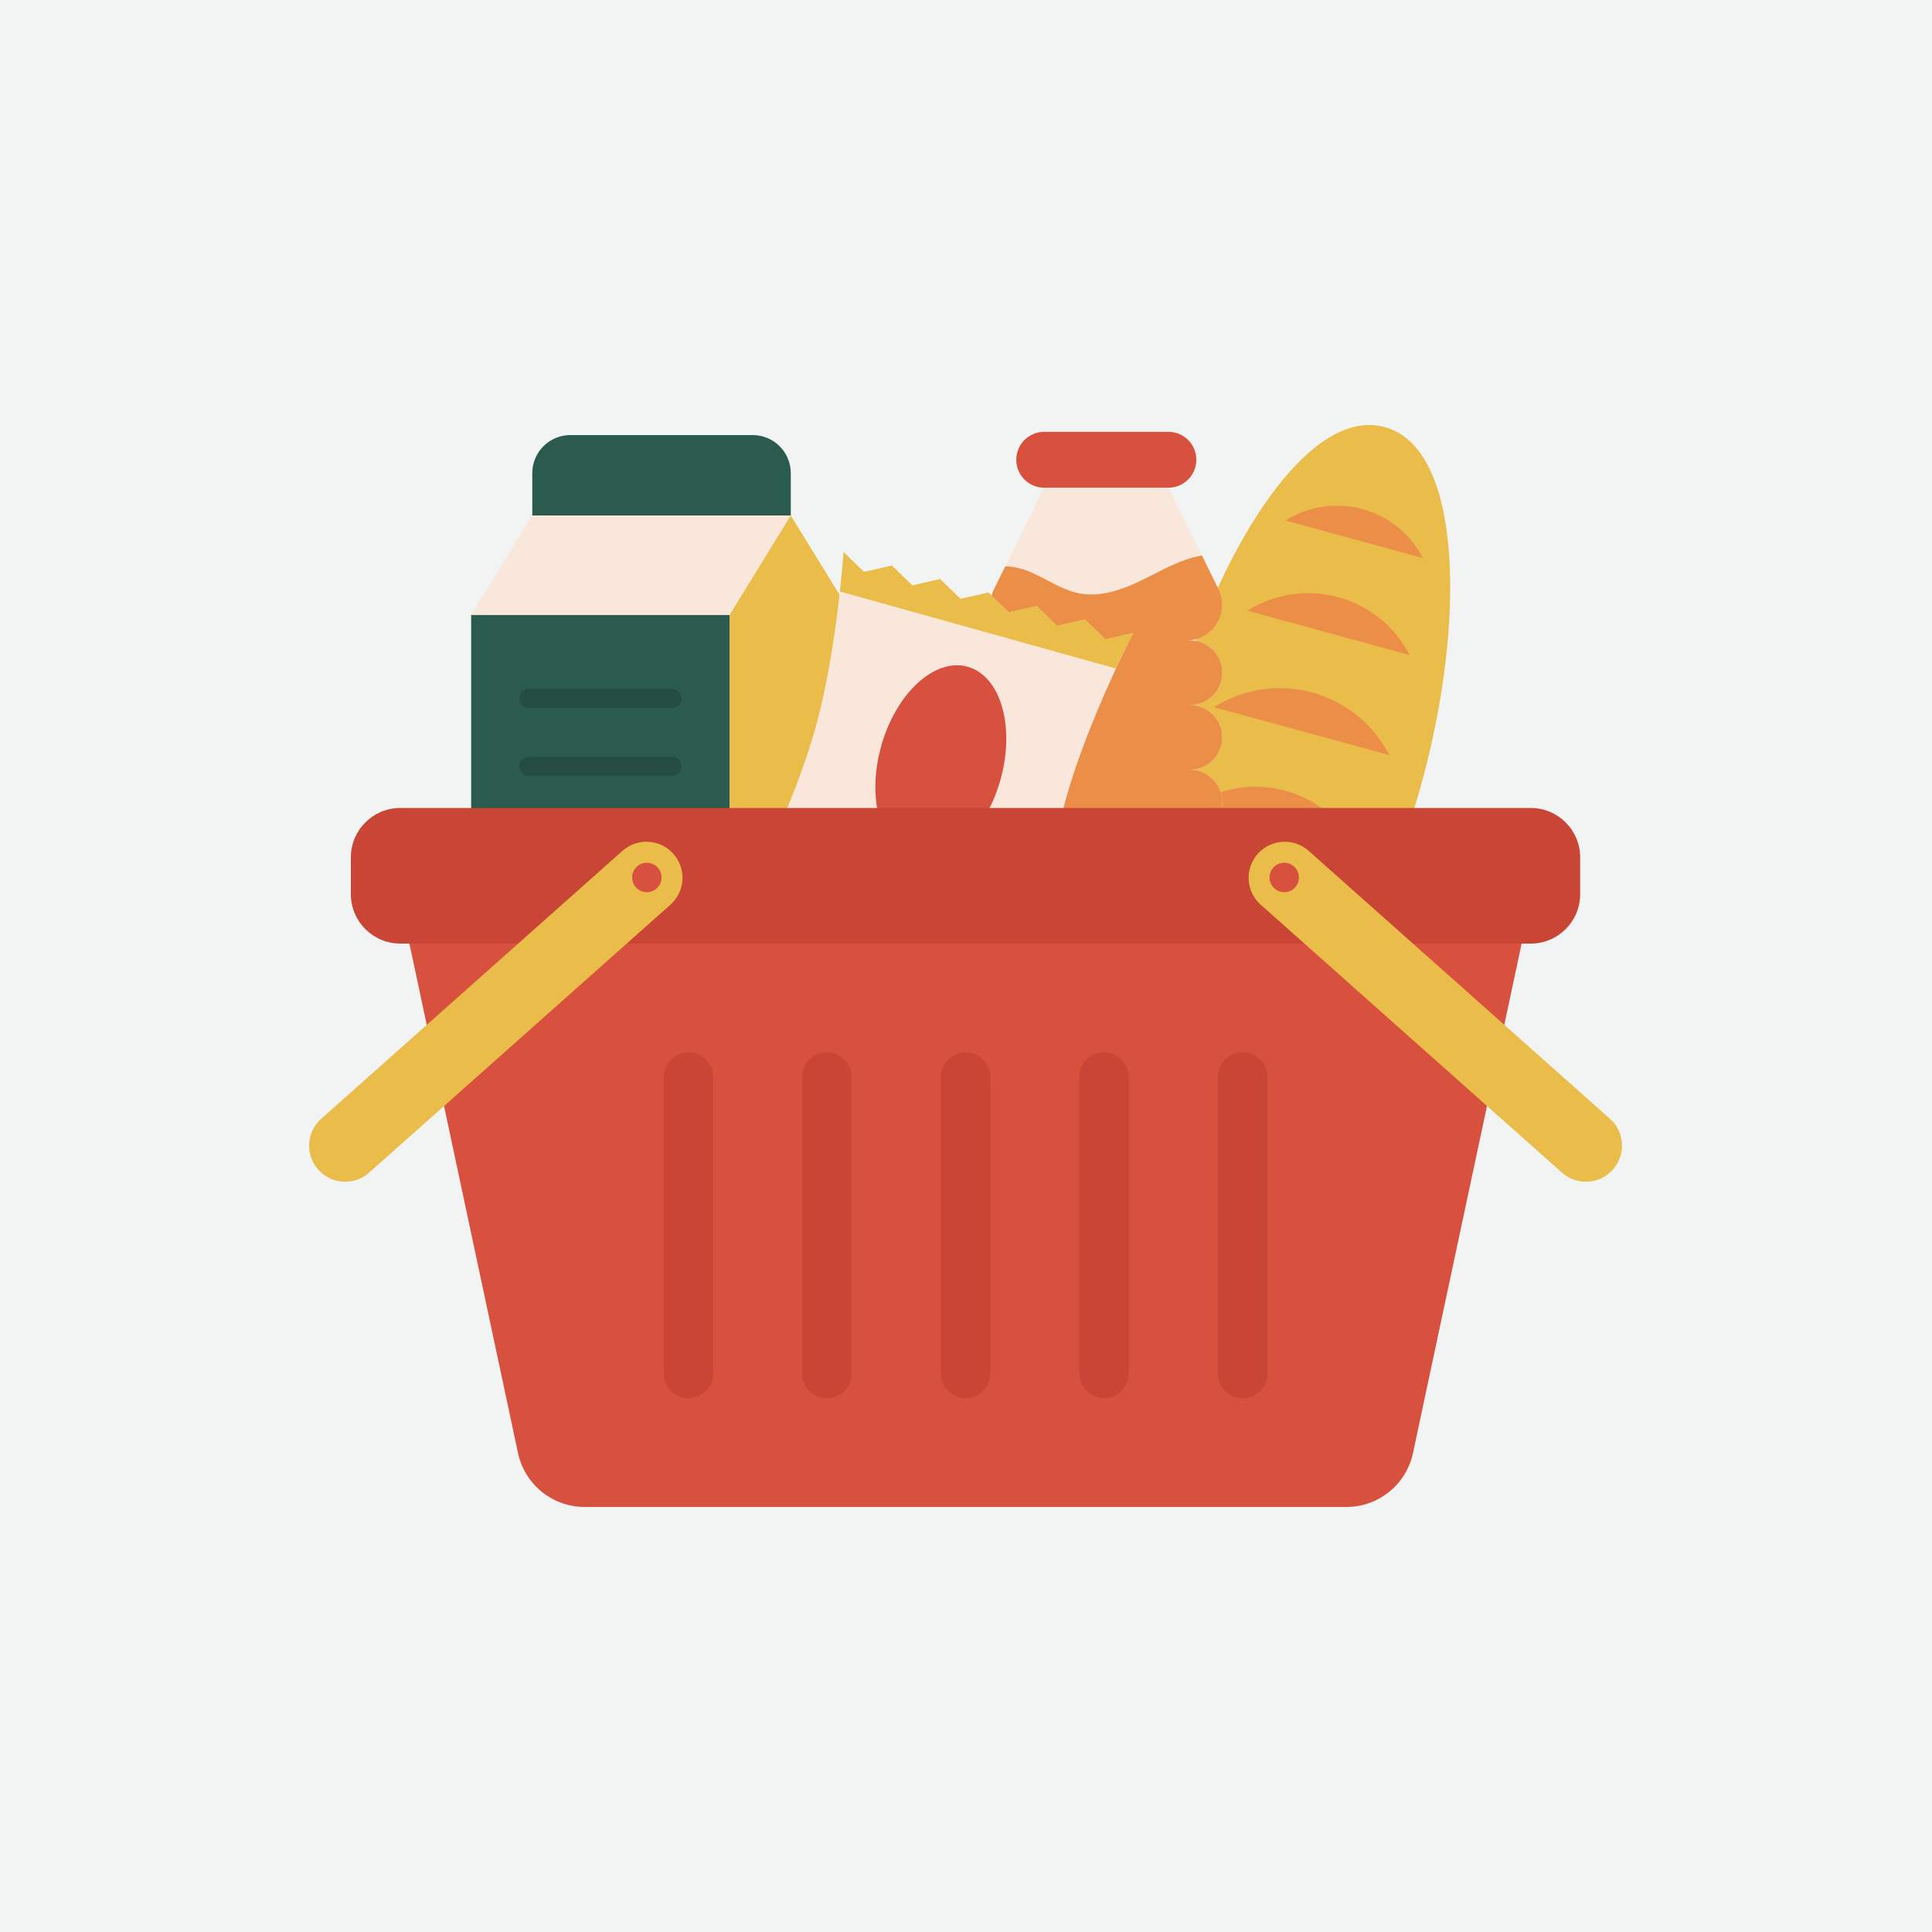
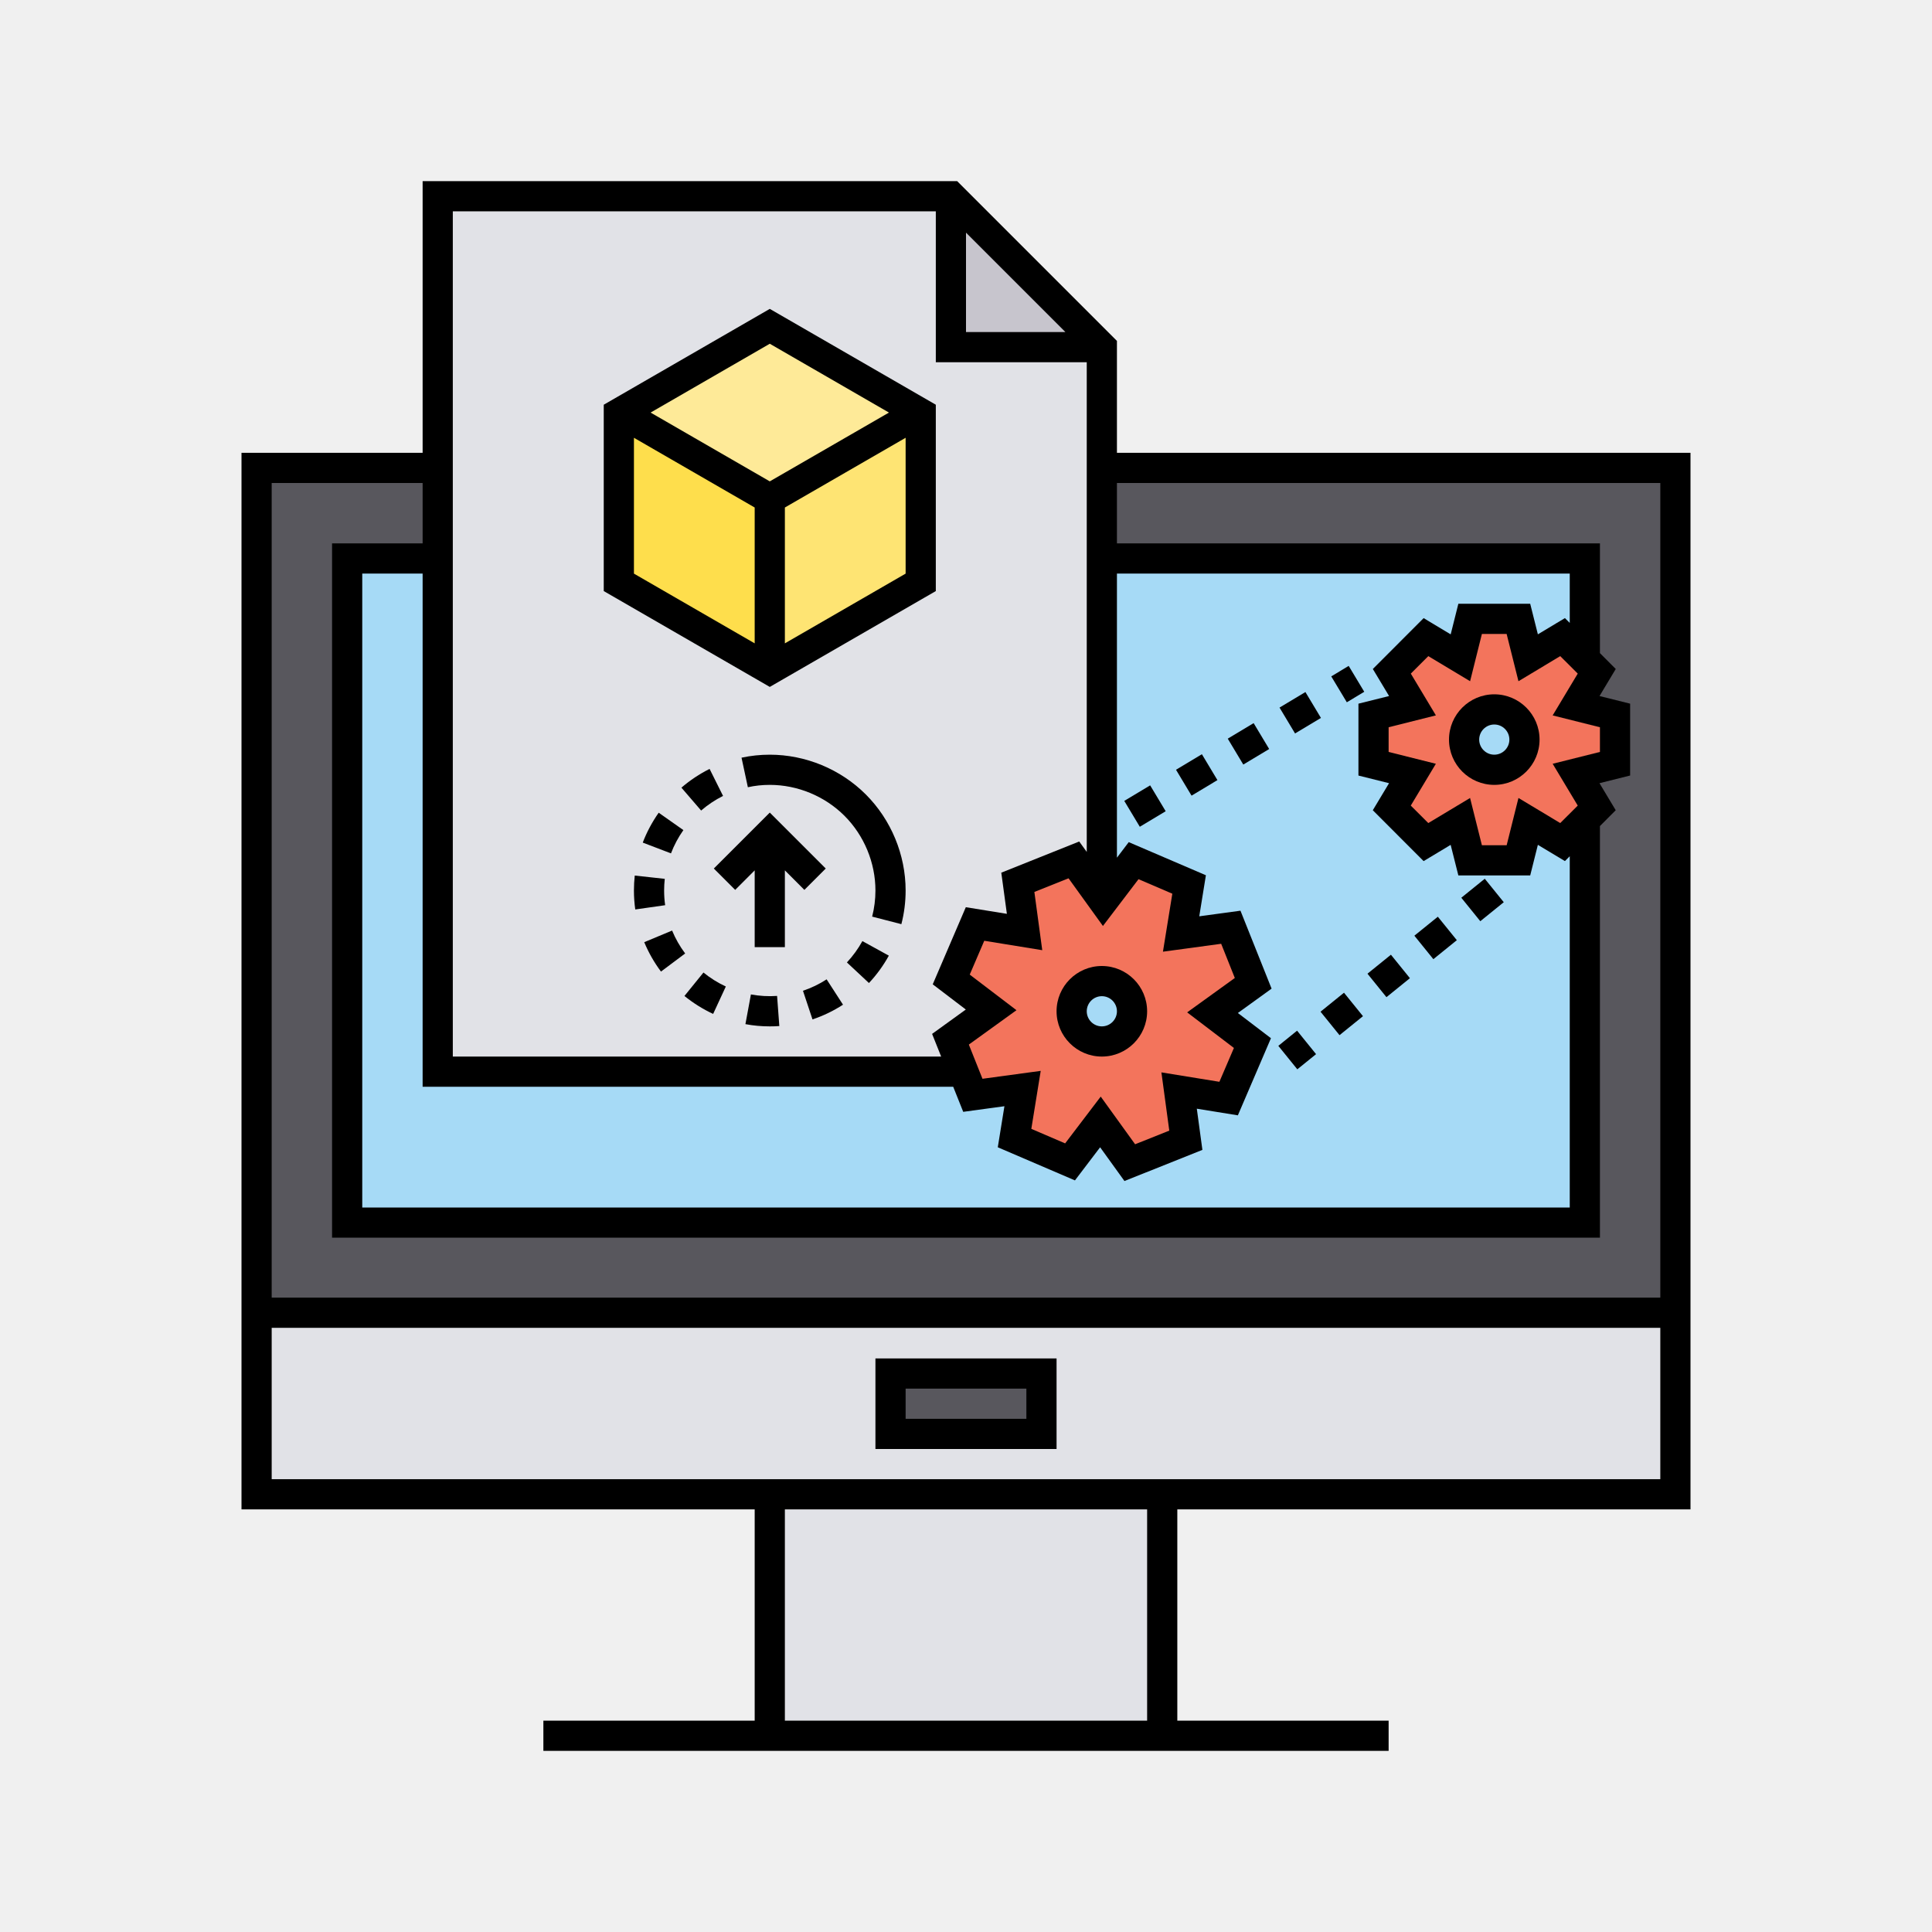
- <svg xmlns="http://www.w3.org/2000/svg" width="100" height="100" viewBox="0 0 100 100" fill="none">
-   <rect width="100" height="100" fill="#F1F4F3" />
-   <g clip-path="url(#clip0_2503_4792)">
-     <path d="M71.674 22.105C63.861 19.97 53.82 50.57 63.198 53.132C72.576 55.694 79.49 24.243 71.674 22.105Z" fill="#EABC49" />
-     <path d="M73.645 28.883C73.024 27.682 71.927 26.732 70.519 26.35C69.111 25.967 67.683 26.225 66.539 26.942L73.645 28.883Z" fill="#EB8F48" />
-     <path d="M68.336 48.308C67.715 47.107 66.619 46.157 65.21 45.775C63.802 45.389 62.374 45.65 61.23 46.367L68.336 48.308Z" fill="#EB8F48" />
-     <path d="M72.963 33.905C72.23 32.487 70.933 31.362 69.27 30.91C67.606 30.454 65.921 30.763 64.566 31.61L72.963 33.905Z" fill="#EB8F48" />
-     <path d="M70.225 43.926C69.492 42.508 68.195 41.387 66.531 40.931C64.868 40.475 63.182 40.785 61.828 41.632L70.225 43.926Z" fill="#EB8F48" />
-     <path d="M71.911 39.083C71.118 37.55 69.716 36.336 67.918 35.845C66.121 35.355 64.299 35.686 62.836 36.604L71.911 39.083Z" fill="#EB8F48" />
-     <path d="M60.475 25.244H54.048C53.248 25.244 52.602 24.597 52.602 23.797C52.602 22.997 53.248 22.351 54.048 22.351H60.475C61.275 22.351 61.922 22.997 61.922 23.797C61.922 24.594 61.275 25.244 60.475 25.244Z" fill="#D7513E" />
-     <path d="M63.265 34.819C63.265 33.895 62.516 33.146 61.592 33.146H61.429C62.787 33.146 63.673 31.719 63.074 30.502L60.474 25.241H57.258H54.046L51.446 30.502C50.844 31.719 51.73 33.146 53.09 33.146H52.928C52.004 33.146 51.255 33.895 51.255 34.819C51.255 35.743 52.004 36.492 52.928 36.492C52.004 36.492 51.255 37.241 51.255 38.165C51.255 39.089 52.004 39.838 52.928 39.838C52.004 39.838 51.255 40.587 51.255 41.511C51.255 42.435 52.004 43.184 52.928 43.184C52.004 43.184 51.255 43.933 51.255 44.857C51.255 45.781 52.004 46.53 52.928 46.53H61.592C62.516 46.53 63.265 45.781 63.265 44.857C63.265 43.933 62.516 43.184 61.592 43.184C62.516 43.184 63.265 42.435 63.265 41.511C63.265 40.587 62.516 39.838 61.592 39.838C62.516 39.838 63.265 39.089 63.265 38.165C63.265 37.241 62.516 36.492 61.592 36.492C62.516 36.492 63.265 35.743 63.265 34.819Z" fill="#FAE7DB" />
-     <path d="M63.265 34.819C63.265 33.895 62.516 33.146 61.592 33.146H61.429C62.787 33.146 63.673 31.719 63.074 30.502L62.21 28.752C62.048 28.781 61.888 28.813 61.732 28.857C60.732 29.138 59.833 29.689 58.893 30.129C57.953 30.569 56.908 30.906 55.885 30.715C54.964 30.543 54.18 29.966 53.317 29.6C52.918 29.431 52.469 29.323 52.032 29.313L51.446 30.502C50.844 31.719 51.73 33.146 53.09 33.146H52.928C52.004 33.146 51.255 33.895 51.255 34.819C51.255 35.743 52.004 36.492 52.928 36.492C52.004 36.492 51.255 37.241 51.255 38.165C51.255 39.089 52.004 39.838 52.928 39.838C52.004 39.838 51.255 40.587 51.255 41.511C51.255 42.435 52.004 43.184 52.928 43.184C52.004 43.184 51.255 43.933 51.255 44.857C51.255 45.781 52.004 46.53 52.928 46.53H61.592C62.516 46.53 63.265 45.781 63.265 44.857C63.265 43.933 62.516 43.184 61.592 43.184C62.516 43.184 63.265 42.435 63.265 41.511C63.265 40.587 62.516 39.838 61.592 39.838C62.516 39.838 63.265 39.089 63.265 38.165C63.265 37.241 62.516 36.492 61.592 36.492C62.516 36.492 63.265 35.743 63.265 34.819Z" fill="#EB8F48" />
-     <path d="M37.767 31.824H24.387V53.948H37.767V31.824Z" fill="#2B5B4F" />
-     <path d="M40.931 26.681H27.551V24.489C27.551 23.402 28.433 22.519 29.52 22.519H38.962C40.048 22.519 40.931 23.402 40.931 24.489V26.681V26.681Z" fill="#2B5B4F" />
-     <path d="M37.767 31.824H24.387L27.551 26.681H40.931L37.767 31.824Z" fill="#FAE7DB" />
-     <path d="M44.094 31.824V53.948H37.766V31.824L40.93 26.681L44.094 31.824Z" fill="#EABC49" />
-     <path d="M34.787 36.642H27.366C27.095 36.642 26.875 36.422 26.875 36.151C26.875 35.88 27.095 35.661 27.366 35.661H34.787C35.058 35.661 35.278 35.88 35.278 36.151C35.275 36.422 35.058 36.642 34.787 36.642Z" fill="#254C40" />
-     <path d="M34.787 40.154H27.366C27.095 40.154 26.875 39.934 26.875 39.663C26.875 39.392 27.095 39.172 27.366 39.172H34.787C35.058 39.172 35.278 39.392 35.278 39.663C35.275 39.934 35.058 40.154 34.787 40.154Z" fill="#254C40" />
-     <path d="M34.787 43.662H27.366C27.095 43.662 26.875 43.442 26.875 43.171C26.875 42.9 27.095 42.681 27.366 42.681H34.787C35.058 42.681 35.278 42.9 35.278 43.171C35.275 43.442 35.058 43.662 34.787 43.662Z" fill="#EABC49" />
-     <path d="M46.236 48.308L45.175 47.282L43.738 47.61L42.677 46.584L41.24 46.912L40.179 45.886L38.738 46.218C38.738 46.218 41.093 41.677 42.208 37.681C43.324 33.685 43.658 28.58 43.658 28.58L44.719 29.606L46.16 29.278L47.221 30.304L48.658 29.976L49.719 31.002L51.156 30.674L52.217 31.7L53.654 31.372L54.715 32.398L56.153 32.069L57.214 33.096L58.654 32.767C58.654 32.767 56.299 37.308 55.184 41.304C54.069 45.3 53.734 50.405 53.734 50.405L52.673 49.379L51.233 49.707L50.172 48.681L48.734 49.009L47.673 47.983L46.236 48.308Z" fill="#FAE7DB" />
-     <path d="M56.155 32.063L54.718 32.391L53.657 31.365L52.22 31.693L51.159 30.667L49.721 30.996L48.66 29.97L47.223 30.298L46.162 29.272L44.722 29.6L43.661 28.574C43.661 28.574 43.606 29.386 43.473 30.616L57.761 34.603C58.284 33.481 58.657 32.758 58.657 32.758L57.216 33.086L56.155 32.063Z" fill="#EABC49" />
-     <path d="M41.24 46.916L42.677 46.587L43.738 47.613L45.175 47.285L46.236 48.311L47.673 47.983L48.734 49.009L50.172 48.681L51.233 49.707L52.673 49.379L53.734 50.405C53.734 50.405 53.788 49.592 53.922 48.362L39.637 44.369C39.114 45.491 38.738 46.218 38.738 46.218L40.179 45.889L41.24 46.916Z" fill="#EABC49" />
-     <path d="M51.786 40.351C51.022 43.101 49.014 44.943 47.309 44.465C45.601 43.99 44.84 41.374 45.608 38.624C46.376 35.874 48.38 34.032 50.085 34.51C51.793 34.988 52.554 37.601 51.786 40.351Z" fill="#D7513E" />
-     <path d="M69.69 78H30.26C28.575 78 27.128 76.808 26.8 75.154L21.191 48.84H78.759L73.148 75.154C72.823 76.808 71.376 78 69.69 78Z" fill="#D7513E" />
-     <path d="M79.23 48.84H20.719C19.304 48.84 18.16 47.693 18.16 46.281V44.379C18.16 42.964 19.307 41.82 20.719 41.82H79.23C80.645 41.82 81.789 42.967 81.789 44.379V46.281C81.789 47.696 80.645 48.84 79.23 48.84Z" fill="#C94536" />
-     <path d="M49.976 72.369C49.269 72.369 48.695 71.796 48.695 71.088V55.748C48.695 55.041 49.269 54.468 49.976 54.468C50.684 54.468 51.257 55.041 51.257 55.748V71.088C51.257 71.799 50.684 72.369 49.976 72.369Z" fill="#C94536" />
-     <path d="M57.144 72.369C56.437 72.369 55.863 71.796 55.863 71.088V55.748C55.863 55.041 56.437 54.468 57.144 54.468C57.852 54.468 58.425 55.041 58.425 55.748V71.088C58.425 71.799 57.852 72.369 57.144 72.369Z" fill="#C94536" />
-     <path d="M64.32 72.369C63.613 72.369 63.039 71.796 63.039 71.088V55.748C63.039 55.041 63.613 54.468 64.32 54.468C65.028 54.468 65.601 55.041 65.601 55.748V71.088C65.598 71.799 65.024 72.369 64.32 72.369Z" fill="#C94536" />
-     <path d="M42.804 72.369C43.512 72.369 44.085 71.796 44.085 71.088V55.748C44.085 55.041 43.512 54.468 42.804 54.468C42.097 54.468 41.523 55.041 41.523 55.748V71.088C41.523 71.799 42.097 72.369 42.804 72.369Z" fill="#C94536" />
-     <path d="M35.636 72.369C36.344 72.369 36.917 71.796 36.917 71.088V55.748C36.917 55.041 36.344 54.468 35.636 54.468C34.929 54.468 34.355 55.041 34.355 55.748V71.088C34.355 71.799 34.929 72.369 35.636 72.369Z" fill="#C94536" />
-     <path d="M80.846 60.694L65.255 46.829C64.483 46.144 64.416 44.965 65.102 44.194C65.787 43.423 66.966 43.356 67.737 44.041L83.329 57.906C84.1 58.591 84.167 59.77 83.481 60.541C82.796 61.312 81.617 61.379 80.846 60.694Z" fill="#EABC49" />
-     <path d="M67.234 45.418C67.234 45.838 66.893 46.179 66.472 46.179C66.052 46.179 65.711 45.838 65.711 45.418C65.711 44.997 66.052 44.656 66.472 44.656C66.893 44.656 67.234 44.997 67.234 45.418Z" fill="#D7513E" />
-     <path d="M19.108 60.694L34.7 46.829C35.471 46.144 35.538 44.965 34.853 44.194C34.167 43.423 32.989 43.356 32.217 44.041L16.626 57.906C15.854 58.591 15.788 59.77 16.473 60.541C17.158 61.312 18.337 61.379 19.108 60.694Z" fill="#EABC49" />
-     <path d="M32.719 45.418C32.719 45.838 33.06 46.179 33.48 46.179C33.901 46.179 34.242 45.838 34.242 45.418C34.242 44.997 33.901 44.656 33.48 44.656C33.06 44.656 32.719 44.997 32.719 45.418Z" fill="#D7513E" />
-   </g>
-   <defs>
-     <clipPath id="clip0_2503_4792">
-       <rect width="67.95" height="56" fill="white" transform="translate(16 22)" />
-     </clipPath>
-   </defs>
+ <svg xmlns="http://www.w3.org/2000/svg" enable-background="new 0 0 64 64" viewBox="0 0 64 64" id="3d">
+   <polygon fill="#58575d" points="42.5 15.5 16.5 15.5 8.5 15.5 8.5 49.5 55.5 49.5 55.5 15.5" />
+   <polygon fill="#a6daf6" points="42.5 18.5 16.5 18.5 11.5 18.5 11.5 40.5 52.5 40.5 52.5 18.5" />
+   <polygon fill="#e1e2e7" points="31.5 6.5 14.5 6.5 14.5 35.5 31.915 35.5 36.5 29.769 36.5 11.5" />
+   <polygon fill="#e1e2e7" points="42.5 43.486 16.5 43.486 8.5 43.486 8.5 49.5 55.5 49.5 55.5 43.486" />
+   <path fill="#f3745c" d="M41.514 32.574l-.742-1.857-1.647.224.266-1.641-1.838-.789-1.007 1.323-.972-1.348-1.857.742.224 1.647L32.3 30.609l-.789 1.838 1.323 1.006-1.348.972.742 1.857 1.647-.224L33.609 37.7l1.838.789 1.007-1.323.972 1.348 1.857-.742-.224-1.647 1.641.266.789-1.838-1.323-1.006L41.514 32.574zM36.5 34.5c-.552 0-1-.448-1-1 0-.552.448-1 1-1s1 .448 1 1C37.5 34.052 37.052 34.5 36.5 34.5zM53.5 23.7l-1.29-.323.684-1.14-1.131-1.131-1.14.684L50.3 20.5h-1.6l-.323 1.29-1.14-.684-1.131 1.131.684 1.14L45.5 23.7v1.6l1.29.323-.684 1.14 1.131 1.131 1.14-.684L48.7 28.5h1.6l.323-1.29 1.14.684 1.131-1.131-.684-1.14L53.5 25.3V23.7zM49.5 25.5c-.552 0-1-.448-1-1 0-.552.448-1 1-1s1 .448 1 1C50.5 25.052 50.052 25.5 49.5 25.5z" />
+   <polygon fill="#c7c5cd" points="36.5 11.5 31.5 11.5 31.5 6.5" />
+   <rect width="13" height="8" x="25.5" y="49.5" fill="#e1e2e7" />
+   <rect width="5" height="2" x="29.5" y="45.5" fill="#58575d" />
+   <polygon fill="#fede4c" points="25.5 10.726 20.5 13.613 20.5 19.387 25.5 22.274 30.5 19.387 30.5 13.613" />
+   <polygon fill="#fee473" points="25.5 22.274 30.5 19.387 30.494 13.613 25.494 16.5" />
+   <polygon fill="#feea98" points="25.5 16.483 30.485 13.605 25.5 10.726 20.515 13.605" />
+   <path d="M31,19.58v-6.173l-5.5-3.175L20,13.407v6.173l5.5,3.175L31,19.58z M30,19.002l-4,2.31v-4.5l4-2.31V19.002z M25.5,11.387   l3.948,2.28L25.5,15.946l-3.948-2.279L25.5,11.387z M25,21.312l-4-2.31v-4.5l4,2.31V21.312z" />
+   <path d="M56,50V15H37v-3.707l-0.146-0.146l-5-5L31.707,6H14v9H8v35h17v7h-7v1h7h14h7v-1h-7v-7H56z M37.715,29.124l1.12,0.481   l-0.311,1.921l1.929-0.262l0.452,1.133l-1.579,1.139l1.549,1.179l-0.481,1.121l-1.921-0.312l0.261,1.929l-1.132,0.452l-1.139-1.579   l-1.179,1.55l-1.12-0.481l0.311-1.921l-1.929,0.262l-0.452-1.133l1.578-1.139l-1.548-1.179l0.481-1.121l1.921,0.312l-0.261-1.929   l1.132-0.452l1.139,1.579L37.715,29.124z M32,8.5V7.707L35.293,11H34.5H32V8.5z M15,7h16v1.5v3V12h0.5h3H36v16.221l-0.249-0.345   l-2.582,1.032l0.185,1.364l-1.36-0.22l-1.096,2.555l1.096,0.835l-1.117,0.807l0.3,0.751H15V7z M31.576,36l0.332,0.831l1.365-0.186   l-0.22,1.36l2.556,1.097l0.834-1.097l0.806,1.118l2.582-1.032l-0.185-1.364l1.36,0.22l1.096-2.555l-1.096-0.835l1.117-0.807   l-1.031-2.582l-1.365,0.186l0.22-1.36l-2.556-1.097L37,28.412V19h15v1.635l-0.16-0.16l-0.896,0.538L50.69,20h-2.38l-0.254,1.014   l-0.896-0.538l-1.683,1.685l0.538,0.896L45,23.31v2.381l1.014,0.253l-0.538,0.896l1.683,1.685l0.896-0.538L48.31,29h2.38   l0.254-1.014l0.896,0.538l0.16-0.16V40H12V19h2v17H31.576z M53,24.091v0.818l-1.566,0.392l0.831,1.385l-0.58,0.579l-1.384-0.831   L49.91,28H49.09l-0.392-1.566l-1.384,0.831l-0.58-0.579l0.831-1.385L46,24.909v-0.818l1.566-0.393l-0.831-1.384l0.58-0.579   l1.384,0.831L49.09,21h0.819l0.392,1.566l1.384-0.831l0.58,0.579l-0.831,1.385L53,24.091z M9,16h5v2h-3v23h42V27.364l0.523-0.524   l-0.538-0.896L54,25.69V23.31l-1.014-0.253l0.538-0.896L53,21.636V18H37v-2h18v26.986H9V16z M38,57H26v-7h12V57z M25,49H9v-5.014   h46V49H39H25z" />
+   <path d="M29,48h6v-3h-6V48z M30,46h4v1h-4V46z" />
+   <polygon points="27.354 28.771 25.5 26.918 23.646 28.771 24.354 29.479 25 28.832 25 31.375 26 31.375 26 28.832 26.646 29.479" />
+   <path d="M25.5 25c-.315 0-.63.033-.936.099l.21.979C25.011 26.025 25.255 26 25.5 26c.921 0 1.823.374 2.475 1.025C28.626 27.677 29 28.579 29 29.5c0 .292-.037.583-.109.864l.968.25C29.953 30.251 30 29.876 30 29.5c0-1.184-.48-2.344-1.318-3.182C27.844 25.48 26.685 25 25.5 25zM28.055 31.882l.73.682c.256-.273.478-.579.659-.907l-.876-.482C28.427 31.43 28.254 31.668 28.055 31.882zM22.264 30.826l-.923.385c.144.346.331.674.555.974l.801-.6C22.522 31.352 22.376 31.096 22.264 30.826zM23.952 26.366l-.446-.895c-.334.167-.648.376-.933.621l.653.758C23.447 26.659 23.692 26.496 23.952 26.366zM22.673 32.993c.294.238.614.438.951.594l.42-.908c-.262-.121-.511-.276-.741-.463L22.673 32.993zM26.599 32.82l.316.949c.354-.118.694-.282 1.011-.487l-.543-.84C27.137 32.602 26.873 32.729 26.599 32.82zM24.875 32.942l-.182.984C24.958 33.976 25.229 34 25.5 34c.106 0 .212-.003.316-.011l-.074-.998C25.451 33.012 25.155 32.994 24.875 32.942zM21.292 27.912l.935.357c.103-.271.241-.53.411-.771l-.818-.576C21.603 27.231 21.425 27.564 21.292 27.912zM22 29.5c0-.13.007-.259.021-.387l-.994-.109C21.009 29.169 21 29.333 21 29.5c0 .214.015.423.044.627l.99-.141C22.011 29.827 22 29.665 22 29.5z" />
+   <rect width=".674" height="1.001" x="44.309" y="22.163" transform="rotate(-31.023 44.642 22.662)" />
+   <rect width="1" height="1" x="37.429" y="26.2" transform="rotate(-30.972 37.932 26.701)" />
+   <rect width="1" height="1" x="42.572" y="23.109" transform="rotate(-30.972 43.075 23.61)" />
+   <rect width="1" height="1" x="40.857" y="24.139" transform="rotate(-30.972 41.36 24.64)" />
+   <rect width="1" height="1" x="39.143" y="25.169" transform="rotate(-30.972 39.646 25.67)" />
+   <rect width="1" height="1" x="48.611" y="29.315" transform="rotate(-38.977 49.108 29.814)" />
+   <rect width="1" height="1" x="47.057" y="30.573" transform="rotate(-38.977 47.553 31.073)" />
+   <rect width=".799" height="1" x="42.572" y="34.285" transform="rotate(-38.977 42.968 34.784)" />
+   <rect width="1" height="1" x="43.948" y="33.09" transform="rotate(-38.977 44.445 33.59)" />
+   <rect width="1" height="1" x="45.502" y="31.831" transform="rotate(-38.977 46 32.33)" />
+   <path d="M36.5 35c.827 0 1.5-.673 1.5-1.5S37.327 32 36.5 32 35 32.673 35 33.5 35.673 35 36.5 35zM36.5 33c.276 0 .5.225.5.5S36.776 34 36.5 34 36 33.775 36 33.5 36.224 33 36.5 33zM49.5 23c-.827 0-1.5.673-1.5 1.5s.673 1.5 1.5 1.5 1.5-.673 1.5-1.5S50.327 23 49.5 23zM49.5 25c-.276 0-.5-.225-.5-.5s.224-.5.5-.5.5.225.5.5S49.776 25 49.5 25z" />
</svg>
